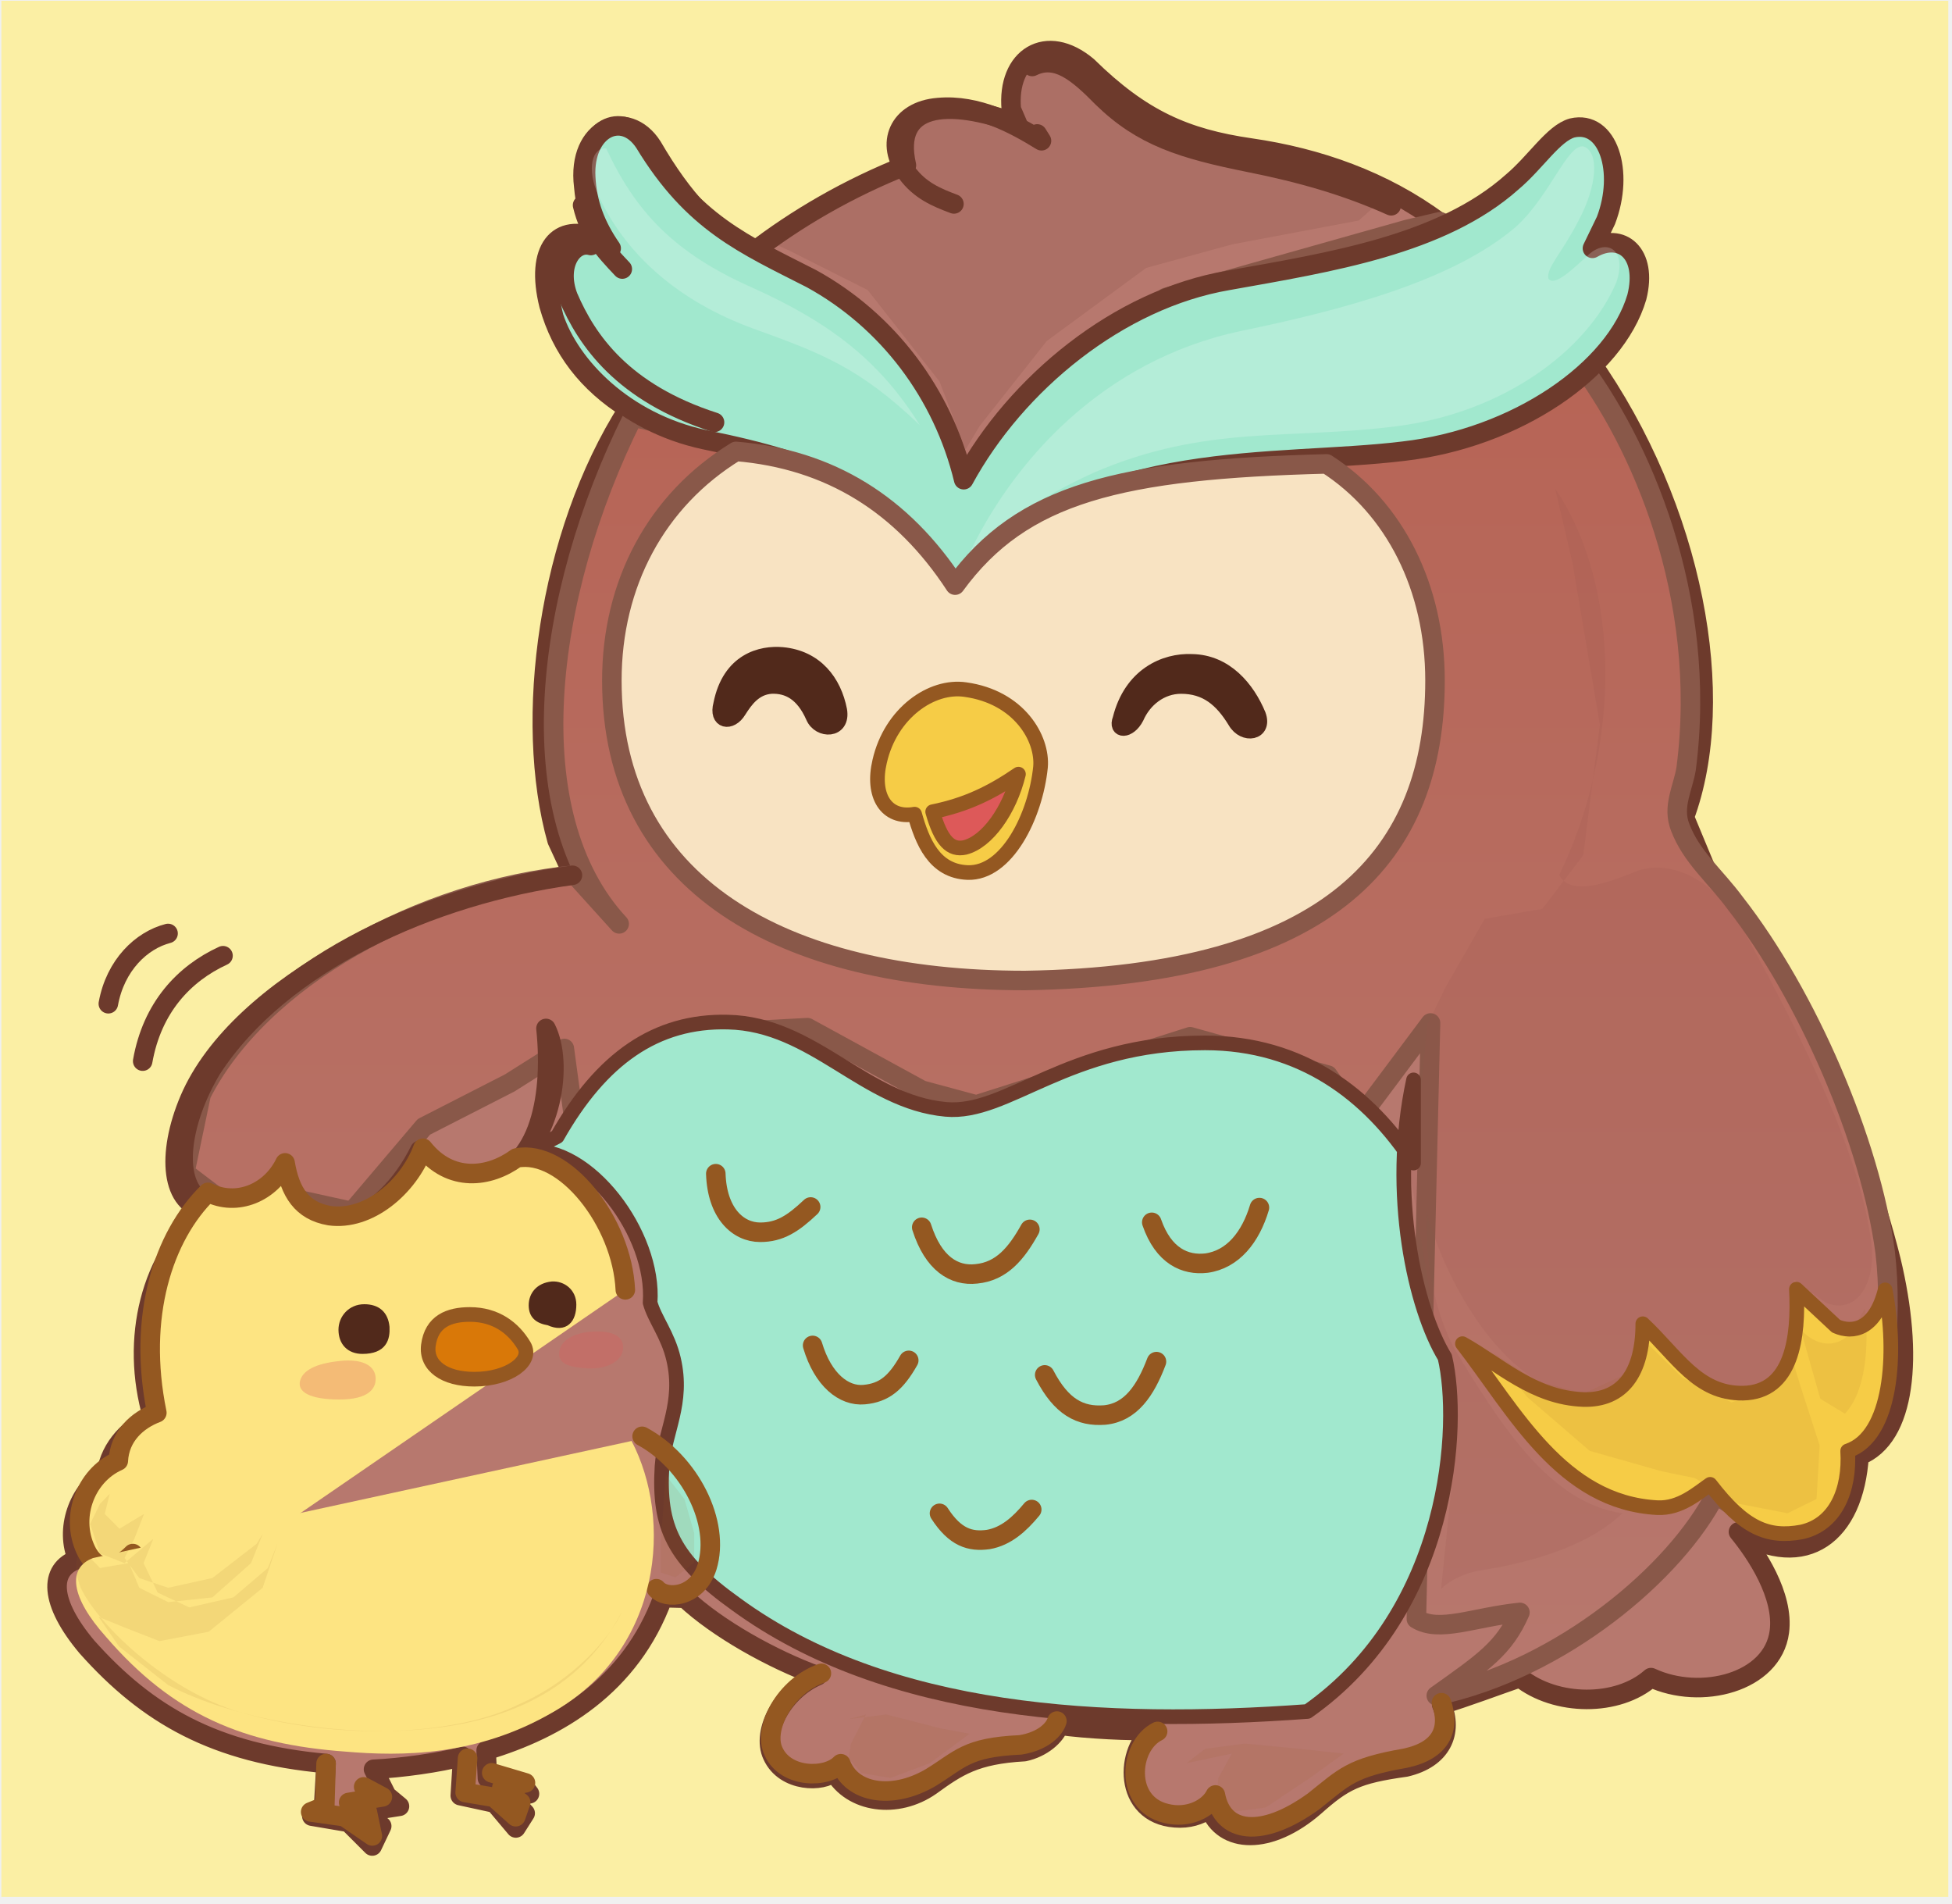
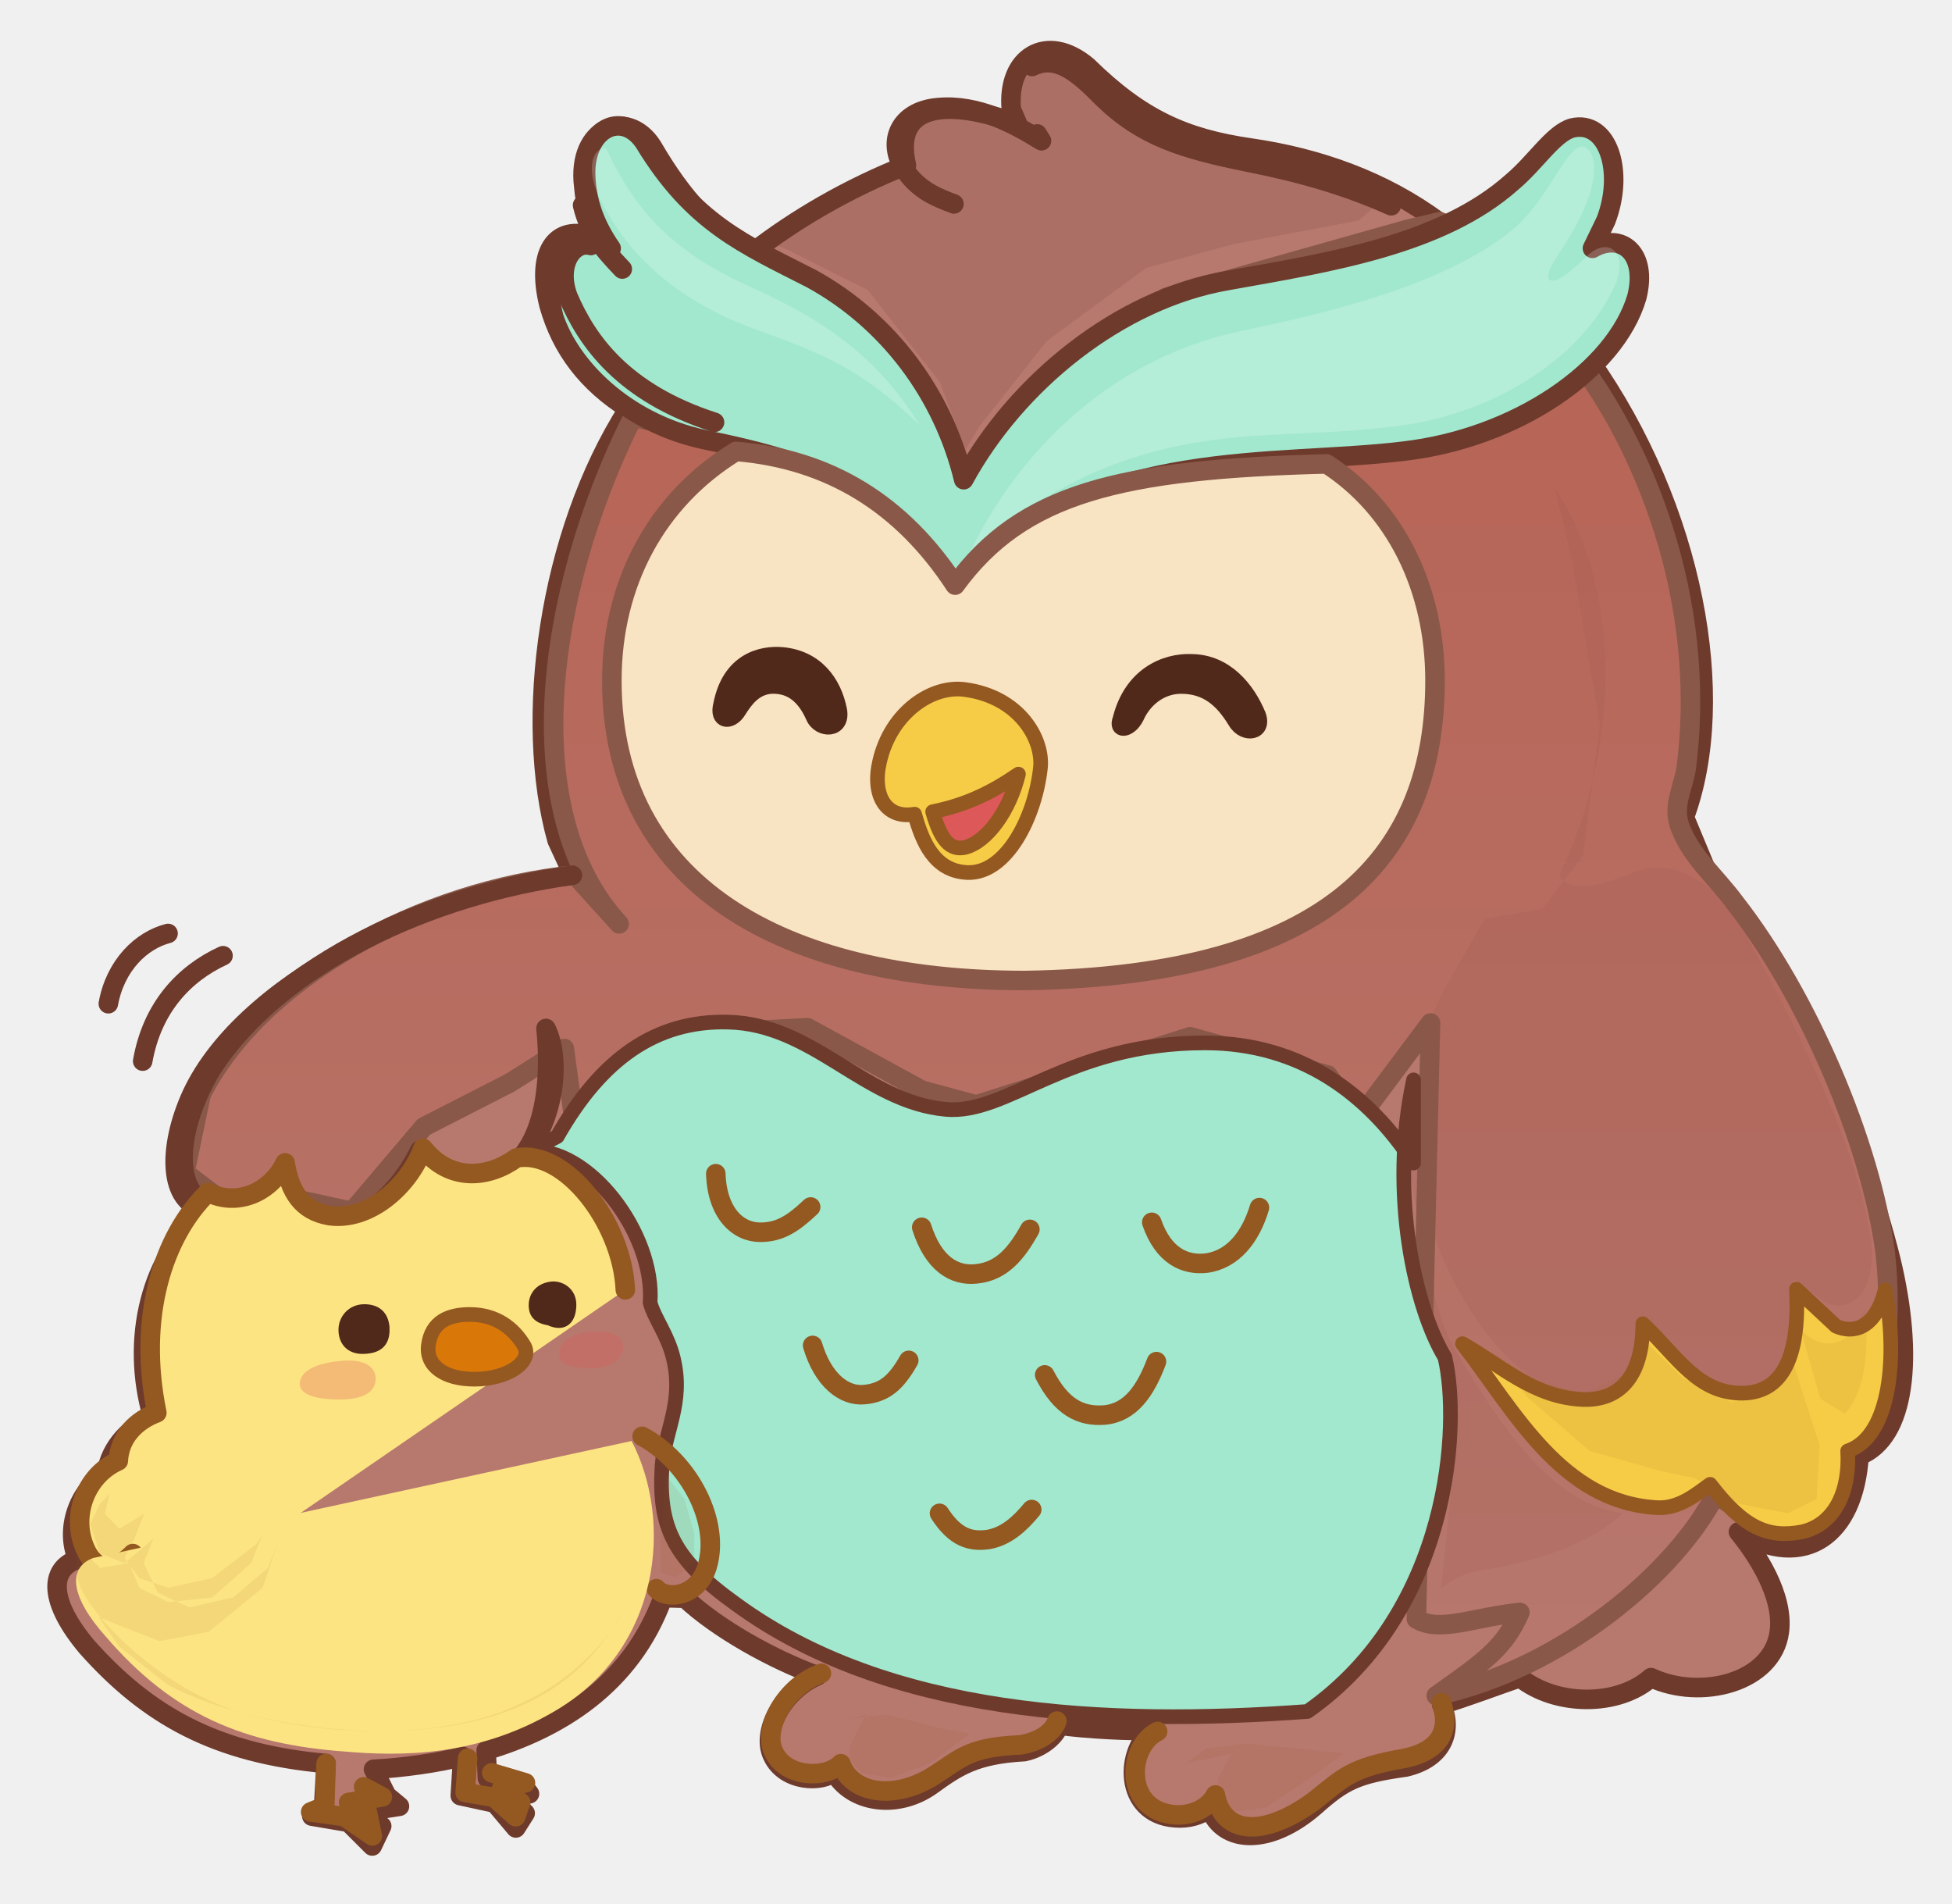
<svg xmlns="http://www.w3.org/2000/svg" width="200" height="195" viewBox="0 0 200 195" fill="none">
-   <path d="M 199.62,0.08 H 0.14 V 194.31 H 199.62 V 0.08 Z" fill="#FBEFA4" />
  <path d="M 172.58,83.71 C 177.12,71.48 173.57,52.09 162.86,36.91 L 147.41,22.71 C 141.75,18.52 135.05,16.16 128.13,15.16 C 121.44,14.19 116.93,12.21 111.43,6.81 C 107.24,3.27 103.12,5.85 103.62,11.21 L 104.26,12.69 C 97.03,10.02 91.42,10.59 92.87,16.93 C 86.94,19.28 81.62,22.37 77.09,25.87 C 73.13,23.76 70.02,20.48 66.83,15.01 C 64.29,11.02 59.06,12.99 59.81,19.08 C 59.97,20.88 60.36,22.65 61.19,24.42 C 57.16,22.71 54.81,25.52 56.25,31.26 C 57.52,35.76 60.19,39.23 64.38,41.87 C 56.12,54.78 53.61,73.79 57.08,86.09 L 58.72,89.63 C 43.37,91.7 24.47,100.88 19.43,112.61 C 17.01,118.28 17.51,123.48 21.19,123.91 C 15.39,128.63 13.31,137.16 15.64,145.15 C 13.43,146.11 11.29,148.16 10.91,150.9 C 7.96,152.73 6.63,156.66 7.96,159.72 C 4.94,160.75 5.07,164.15 8.91,168.71 C 15.13,175.69 22.01,179.62 33.41,180.65 L 33.15,185.15 L 31.95,186.04 L 35.72,186.68 L 38.14,189.1 L 39.11,187.06 L 37.22,185.61 L 40.93,185.03 L 39.62,183.94 L 38.27,181.24 C 41.12,181.11 45.02,180.56 47.41,179.92 L 47.16,183.94 L 50.71,184.71 L 52.85,187.25 L 53.81,185.74 L 52.11,183.94 L 54.25,183.75 L 53.62,182.92 L 49.94,182.16 L 49.81,179.31 C 57.17,177.11 64.62,172.71 67.92,163.66 L 70.19,163.72 C 73.52,166.84 79.11,169.96 83.77,171.66 C 80.31,173.11 77.95,177.36 79.15,179.84 C 80.42,182.6 84.32,182.6 85.45,181.51 C 87.25,184.71 91.91,185.35 95.37,182.92 C 98.11,180.94 99.91,179.71 104.95,179.43 C 106.75,179.05 108.19,177.81 108.51,176.72 C 111.24,177.11 116.15,177.36 118.01,177.23 C 115.06,179.71 115.25,186.23 120.91,186.23 C 122.24,186.23 123.31,185.74 123.94,185.22 C 125.32,188.92 130.11,189.04 134.71,185.03 C 137.66,182.41 138.99,181.71 144.03,181.01 C 147.71,180.15 148.91,177.49 147.71,174.61 C 150.06,173.91 153.52,172.61 155.73,171.85 C 159.41,174.79 165.76,174.86 169.16,171.85 C 174.26,174.23 181.62,172.36 182.31,167.16 C 182.81,163.43 179.92,159.11 178.12,156.92 C 184.94,160.94 189.98,157.24 190.48,149.13 C 195.27,147.29 196.11,138.95 193.75,129.11 C 190.42,115.69 183.25,100.32 175.24,90.11 L 172.58,83.71 Z" fill="#B7786E" stroke="#6D3A2C" stroke-width="2" stroke-linecap="round" stroke-linejoin="round" />
  <path d="M 161.63,36.91 C 168.04,45.25 175.05,61.04 172.76,78.74 C 172.44,80.72 171.31,82.63 172.15,84.75 C 173.31,87.81 175.73,89.72 177.81,92.54 C 185.17,101.97 191.64,116.96 193.15,128.26 C 193.94,134.91 193.28,145.86 189.09,147.74 C 188.71,155.73 183.67,158.92 175.79,153.05 C 171.71,161.04 160.06,170.95 147.16,173.7 C 152.04,170.23 154.12,168.84 155.73,165.17 C 150.94,165.66 147.48,167.29 145.12,165.84 L 146.57,104.79 L 139.21,114.63 L 136.05,110.13 L 121.94,106.2 L 100.03,113.18 L 94.44,111.67 L 82.73,105.27 L 72.02,105.85 L 63.21,113.31 L 59.15,117.24 L 57.82,107.4 L 52.23,110.93 L 43.43,115.43 L 36.07,124.1 L 29.19,122.59 L 23.6,123.65 L 18.94,120.11 L 20.61,112.12 C 26.64,100.2 43.18,91.15 58.91,89.63 L 63.44,94.64 C 53.05,83.47 55.65,61.17 64.85,42.72 L 75.43,45.13 L 98.11,59.75 L 101.13,47.9 L 119.46,30.47 L 144.22,23.49 L 147.55,22.71 C 152.91,25.19 157.16,30.93 161.63,36.91 Z" fill="url(#paint0_linear_116_246)" stroke="#895849" stroke-width="2" stroke-linecap="round" stroke-linejoin="round" />
  <path opacity="0.15" d="M 159.34,50.06 C 166.22,60.21 166.03,76.78 159.75,89.63 C 160.95,92.04 165.48,90.14 167.83,89.18 C 172.62,87.73 177.16,91.92 179.08,96.11 C 184.06,105.36 190.48,117.49 191.74,127.33 C 192.25,131.35 190.26,134.76 187.07,133.44 L 183.81,131.09 C 184.31,136.04 184.63,142.19 179.59,142.71 C 174.99,143.23 172.03,138.86 168.42,135.45 C 168.16,140.95 166.15,143.54 162.15,143.1 C 154.92,142.33 148.82,133.25 146.15,124.23 C 146.09,127.83 146.41,132.94 148.89,137.95 C 153.71,145.94 158.75,153.93 166.22,155.02 C 162.38,158.69 156.03,160.21 151.43,160.91 C 150.17,161.16 148.72,161.74 147.65,162.77 L 148.85,151.03 L 147.15,136.41 L 144.19,118.41 L 145.64,111.43 L 146.21,105.03 L 148.13,101.1 L 152.13,94.12 L 158.03,93.1 L 162.22,87.6 L 163.92,74.24 L 161.12,57.67 L 159.34,50.06 Z" fill="#945249" />
  <path d="M 98.74,49.14 C 104.13,39.23 114.65,30.64 125.81,28.73 C 136.27,26.86 147.71,25.09 154.94,18.64 C 157.36,16.6 159.16,13.65 161.08,13.11 C 164.76,12.25 166.46,17.58 164.54,22.59 L 163.16,25.44 C 166.11,23.74 168.84,25.93 167.71,30.43 C 165.51,37.92 155.35,44.9 143.77,46.22 C 130.75,47.81 112.05,45.7 100.03,58.55 L 98.52,60.42 L 97.86,60.23 C 91.45,50.39 84.09,47.44 72.14,45.03 C 63.95,43.26 58.42,37.52 56.75,32.51 C 55.37,27.18 57.23,23.03 62.62,25.44 C 61.04,23.15 60.14,20.86 60.01,18.14 C 59.75,13.21 63.75,11.15 66.04,14.62 C 71.02,22.84 76.25,25.03 83.13,28.54 C 90.95,32.83 96.61,40.32 98.74,49.14 Z" fill="#A1E8CE" stroke="#6D3A2C" stroke-width="2" stroke-linecap="round" stroke-linejoin="round" />
  <path opacity="0.2" d="M 62.11,15.2 C 65.13,21.72 69.13,25.93 76.96,29.41 C 85.15,33.08 90.19,37.04 94.25,43.56 C 88.03,37.61 84.09,36.16 77.15,33.65 C 69.72,30.93 64.26,26.3 61.37,20.16 C 60.01,17.25 60.71,15.07 62.11,15.2 Z" fill="white" />
  <path opacity="0.2" d="M 162.28,15.01 C 163.86,15.59 163.66,19.02 161.74,22.59 C 160.04,25.93 158.4,27.44 158.65,28.54 C 159.28,29.4 161.14,27.56 162.81,26.05 C 164.67,24.4 166.74,25.61 165.61,28.92 C 162.59,36.03 153.91,42.25 143.26,43.64 C 132.23,45.09 123.62,43.45 112.11,48.4 C 106.52,50.94 102.46,53.76 99.06,57.23 C 103.66,47.32 112.92,36.91 127.16,33.9 C 137.74,31.71 148.91,28.73 155.32,23.23 C 158.84,20.04 160.64,14.62 162.28,15.01 Z" fill="white" />
  <path opacity="0.15" d="M 106.14,6.81 C 108.28,6.23 110.14,7.47 113.09,10.52 C 117.15,14.54 122.19,16.06 128.6,17.51 C 133.13,18.54 137.45,19.56 140.91,21.08 L 139.21,22.59 L 126.25,25.03 L 117.44,27.44 L 107.25,34.93 L 100.37,43.64 L 98.93,46.05 L 96.26,39.07 L 88.9,29.71 L 81.01,25.74 L 79.47,25.03 C 84.16,21.72 89.01,19.09 93.99,17.51 L 92.86,15.01 C 92.35,11.95 95.62,10.08 100.15,10.94 L 105.19,12.69 C 103.75,10.46 103.81,7.66 106.14,6.81 Z" fill="#6D3A2C" />
  <path d="M 105.76,6.81 C 108.21,5.59 110.35,7.35 112.96,10.01 C 117.02,13.97 121.11,15.26 128.05,16.65 C 133.34,17.71 137.94,19.02 142.54,21.08" stroke="#6D3A2C" stroke-width="2" stroke-linecap="round" stroke-linejoin="round" />
  <path d="M 106.27,13.72 L 106.71,14.42 C 103.91,12.69 100.16,10.65 96.13,11.02 C 92.04,11.34 90.66,14.75 92.92,17.7 C 94.25,19.51 95.95,20.22 97.74,20.89" stroke="#6D3A2C" stroke-width="2" stroke-linecap="round" stroke-linejoin="round" />
  <path d="M 63.76,27.56 C 61.83,25.52 60.39,23.94 59.69,21.02" stroke="#6D3A2C" stroke-width="2" stroke-linecap="round" stroke-linejoin="round" />
  <path d="M 73.21,43.26 C 63.82,40.24 60.14,34.91 58.21,30.41 C 56.95,27.12 58.74,24.65 60.54,25.15" stroke="#6D3A2C" stroke-width="2" stroke-linecap="round" stroke-linejoin="round" />
  <path d="M 147.03,69.71 C 147.03,87.41 136.63,99.95 105.01,100.44 C 80.12,100.44 62.69,90.6 62.69,69.71 C 62.69,59.81 67.22,51.25 75.41,46.24 C 85.06,47.04 92.48,51.71 97.86,59.94 C 104.74,50.51 114.74,48.07 135.92,47.52 C 142.92,52.02 147.03,60.2 147.03,69.71 Z" fill="#F8E3C2" stroke="#895849" stroke-width="2" stroke-linecap="round" stroke-linejoin="round" />
  <path d="M 73.84,72.12 C 74.74,67.62 78.01,66.85 80.15,67.04 C 83.61,67.36 85.47,69.84 86.04,72.75 C 86.42,74.95 83.93,74.95 83.3,73.43 C 82.23,71.02 80.72,70.25 79.02,70.32 C 77.32,70.44 76.41,71.73 75.72,72.82 C 74.88,74.21 73.34,73.96 73.84,72.12 Z" fill="#51291B" stroke="#51291B" stroke-width="1.5" stroke-linecap="round" stroke-linejoin="round" />
  <path d="M 114.75,73.64 C 115.88,69.14 119.34,67.62 122.13,67.75 C 125.59,67.81 127.82,70.51 128.95,73.23 C 129.65,75.11 127.45,75.49 126.54,73.91 C 125.16,71.64 123.56,70.32 121.01,70.32 C 118.94,70.32 117.24,71.7 116.46,73.49 C 115.68,75.01 114.24,74.95 114.75,73.64 Z" fill="#51291B" stroke="#51291B" stroke-width="1.5" stroke-linecap="round" stroke-linejoin="round" />
  <path d="M 90.13,77.99 C 91.26,73.04 95.45,70.13 98.91,70.64 C 104.44,71.41 106.86,75.66 106.61,78.57 C 106.1,83.59 103.15,89.51 99.15,89.38 C 95.69,89.25 94.49,86.16 93.71,83.4 C 90.76,83.92 89.31,81.45 90.13,77.99 Z" fill="#F6CC46" stroke="#945821" stroke-width="1.5" stroke-linecap="round" stroke-linejoin="round" />
  <path d="M 95.56,83.15 C 96.41,86.16 97.41,87.12 98.86,86.81 C 101.15,86.23 103.44,83.03 104.35,79.3 C 101.55,81.21 99.03,82.44 95.56,83.15 Z" fill="#DD5959" stroke="#945821" stroke-width="1.5" stroke-linecap="round" stroke-linejoin="round" />
  <path d="M 144.83,110.62 C 142.29,122.34 145.02,134.08 148.04,139.03 C 149.65,145.82 148.72,164.98 133.96,175.32 C 113.11,176.84 90.95,175.67 75.43,164.34 C 68.96,159.72 67.45,156.41 67.83,150.2 C 68.08,146.66 70.07,143.75 69.01,139.22 C 68.44,136.75 67.06,135.1 66.61,133.44 C 67.12,126.39 60.24,117.31 54.14,117.95 L 57.09,116.43 C 61.62,108.44 67.22,104.51 74.58,104.7 C 83.38,104.89 88.55,112.88 96.91,113.64 C 103.25,114.22 109.32,106.83 123.46,106.83 C 133.38,106.83 140.26,112.16 144.83,119.14 V 110.62 Z" fill="#A1E8CE" stroke="#6D3A2C" stroke-width="1.5" stroke-linecap="round" stroke-linejoin="round" />
  <path d="M 149.84,137.64 C 155.23,144.62 160.02,153.92 169.81,154.44 C 172.16,154.56 173.96,152.91 175.22,152.05 C 178.68,156.55 181.13,157.57 184.59,156.93 C 188.05,156.17 189.56,152.66 189.31,148.63 C 193.84,147.12 194.41,138.59 193.15,132.13 C 192.15,136.16 189.85,136.62 188.12,135.85 L 184.06,132.06 C 184.31,137.01 183.62,142.62 178.58,142.71 C 173.92,142.77 171.84,138.91 168.32,135.6 C 168.32,140.61 166.24,143.49 162.21,143.36 C 157.11,143.17 153.65,139.76 149.84,137.64 Z" fill="#F6CC46" stroke="#945821" stroke-width="1.5" stroke-linecap="round" stroke-linejoin="round" />
  <path opacity="0.1" d="M 189.03,144.81 L 186.51,143.29 L 184.53,136.31 L 183.62,135.04 L 184.47,136.16 C 186.54,138.46 188.96,137.76 189.81,136.16 L 191.07,134.07 C 191.51,137.76 191.19,142.52 189.03,144.81 Z" fill="#945821" />
  <path opacity="0.1" d="M 173.64,151.41 L 170.24,150.71 L 162.88,148.62 L 156.47,143.1 L 153.01,138.6 L 157.54,141.51 L 162.33,142.71 L 166.86,140.62 L 168.31,137.15 L 172.37,141.12 L 177.41,143.66 L 181.94,142.14 L 183.61,139.16 L 184.52,142.14 L 186.44,148.06 L 186.12,153.55 L 183.16,155.01 L 178.18,154.05 L 173.64,151.41 Z" fill="#945821" />
  <path d="M 84.16,171.41 C 80.42,172.73 78.13,177.1 79.26,179.43 C 80.52,182.19 84.71,182.19 86.15,180.67 C 87.22,183.62 91.28,184.45 95.31,182.12 C 98.39,180.25 98.96,178.99 104.55,178.74 C 106.91,178.36 108.04,177.13 108.29,176.3" stroke="#945821" stroke-width="2" stroke-linecap="round" stroke-linejoin="round" />
  <path d="M 118.61,177.36 C 115.65,178.81 115.15,184.73 119.47,185.76 C 121.76,186.34 123.84,185.25 124.53,183.87 C 125.25,187.77 129.22,188.41 134.61,184.51 C 137.73,182.03 138.42,181.07 143.95,180.11 C 147.63,179.34 148.63,177.15 147.69,174.42" stroke="#945821" stroke-width="2" stroke-linecap="round" stroke-linejoin="round" />
  <path opacity="0.1" d="M 86.93,176.11 L 88.73,175.62 L 87.19,178.61 L 86.93,180.12 L 88.29,181.64 L 91.25,182.13 L 95.28,180.61 L 99.34,177.6 L 96.38,177.05 L 90.79,175.62 L 86.93,176.11 Z" fill="#945821" />
  <path opacity="0.1" d="M 121.56,180.61 L 123.92,180.12 L 126.21,179.63 L 124.83,182.13 L 124.64,184.14 L 126.21,185.61 L 129.67,185.16 L 134.21,182.13 L 137.67,179.63 L 133.13,179.14 L 127.54,178.61 L 123.48,179.14 L 121.56,180.61 Z" fill="#945821" />
  <path opacity="0.1" d="M 68.21,151.09 L 70.13,153.57 L 71.13,157.05 V 160.06 L 69.21,161.58 L 67.7,161.09 V 158.08 L 68.21,151.09 Z" fill="#945821" />
  <path d="M 65.79,147.13 C 70.71,149.79 73.83,156.01 72.45,160.5 C 71.45,163.66 68.25,163.91 67.25,162.74" stroke="#945821" stroke-width="2" stroke-linecap="round" stroke-linejoin="round" />
  <path d="M 10.85,160.18 C 7.39,158.66 8.14,154.64 12.14,152.1 C 12.33,149.44 14.75,147.74 16.45,147.1 C 14.16,138.65 15.61,128.81 22.26,122.9 C 24.71,123.92 27.16,123.67 29.33,121.13 C 30.02,123.61 32.04,125.26 35.06,125.01 C 38.25,124.69 41.31,121.32 43.01,117.84 C 44.21,119.82 46.13,120.85 49.02,120.72 C 55.02,120.33 56.72,112.84 55.94,105.35 C 57.74,108.89 56.67,116.88 51.57,120.35 C 48.31,122.19 45.22,120.61 43.42,118.01 C 41.06,122.03 37.6,125.44 33.86,125.01 C 31.19,124.62 29.61,122.99 29.11,120.45 C 27.12,123.11 23.29,124.69 20.49,122.92 C 17.7,120.94 18.42,114.96 21.68,109.5 C 28.74,98.61 44.16,91.63 58.65,89.66" stroke="#6D3A2C" stroke-width="2" stroke-linecap="round" stroke-linejoin="round" />
  <path d="M 11.1,102.82 C 11.82,98.86 14.49,96.32 17.22,95.62" stroke="#6D3A2C" stroke-width="2" stroke-linecap="round" stroke-linejoin="round" />
  <path d="M 14.62,108.7 C 15.59,103.21 18.85,99.74 22.85,97.9" stroke="#6D3A2C" stroke-width="2" stroke-linecap="round" stroke-linejoin="round" />
  <path d="M 16.26,146.12 L 17.17,145.69" stroke="#945821" stroke-width="2" stroke-linecap="round" stroke-linejoin="round" />
  <path d="M 64.07,132.13 C 63.75,125.15 57.82,117.66 52.91,118.62 C 50.11,120.66 46.14,121.15 43.34,117.62 C 41.83,121.64 37.74,125.08 33.77,124.53 C 30.91,124.04 29.71,122.1 29.21,119.12 C 27.76,122.14 24.3,123.65 21.31,122.14 C 16.72,126.63 14.05,134.88 16.07,144.72 C 14.05,145.48 12.25,147.11 12.12,149.65 C 8.66,151.17 7.06,155.66 8.98,159.14 C 10.24,161.26 12.1,160.68 13.61,159.14 C 12.7,162.15 15.22,165.07 19.75,164.04 C 23.52,163.08 25.75,160.1 26.95,157.63" fill="#FDE482" stroke="#945821" stroke-width="2" stroke-linecap="round" stroke-linejoin="round" />
  <path d="M 64.71,147.61 C 68.9,155.6 67.93,168.96 56.6,175.42 C 48.84,179.92 41.12,179.92 35.4,179.43 C 24.97,178.67 17.73,175.65 10.85,167.66 C 7.24,163.63 6.86,160.62 9.53,159.6" fill="#FDE482" />
  <path opacity="0.1" d="M 63.71,165.11 C 60.44,171.41 54.25,176.17 43.43,177.13 C 34.75,177.96 23.91,176.11 17.23,172.61 L 12.19,168.65 L 10.11,165.63 L 12.63,166.66 L 16.34,168.11 L 21.38,167.15 L 26.91,162.65 L 28.42,158.15 L 27.45,160.62 L 23.92,163.63 L 19.39,164.66 L 16.16,163.14 L 14.71,160.12 L 15.71,157.63 L 12.76,160.12 L 10.24,159.13 L 9.24,156.11 L 10.24,154.06 L 11.24,153.03 L 10.73,155.08 L 12.24,156.6 L 14.76,155.08 L 13.76,157.63 L 12.76,159.6 L 14.27,161.65 L 17.23,162.65 L 21.76,161.65 L 26.29,158.15 L 26.92,157.12 L 25.72,160.12 L 21.76,163.63 L 17.23,164.12 L 14.27,162.65 L 13.21,160.12 L 10.25,160.62 L 8.27,158.61 C 7.76,159.6 7.51,160.62 8.27,162.65 C 10.19,166.67 17.62,173.66 25.44,175.63 C 35.63,178.39 47.11,177.62 53.11,174.61 C 58.83,172.13 62.6,167.63 63.71,165.11 Z" fill="#945821" />
  <path d="M 33.41,180.65 L 33.28,185.02 L 31.83,185.61 L 35.29,186.1 L 38.15,188.07 L 37.64,185.61 L 35.72,184.64 L 39.18,184.07 L 37.26,183.04" stroke="#945821" stroke-width="2" stroke-linecap="round" stroke-linejoin="round" />
  <path d="M 47.91,180.11 L 47.66,183.62 L 50.61,184.11 L 52.84,186.1 L 53.35,184.64 L 51.42,183.12 L 53.84,182.63 L 50.38,181.6" stroke="#945821" stroke-width="2" stroke-linecap="round" stroke-linejoin="round" />
  <path d="M 37.13,138.34 C 39.32,138.34 39.62,137.11 39.56,135.94 C 39.43,134.62 38.65,133.95 37.32,133.95 C 35.94,133.95 35.03,135.04 35.03,136.21 C 35.03,137.5 35.81,138.34 37.13,138.34 Z" fill="#51291B" stroke="#51291B" stroke-width="0.7" stroke-linecap="round" stroke-linejoin="round" />
  <path d="M 56.22,135.42 C 57.92,136.19 58.7,135.16 58.7,133.64 C 58.7,132.32 57.63,131.56 56.57,131.62 C 55.21,131.75 54.52,132.65 54.52,133.71 C 54.52,134.73 55.09,135.23 56.22,135.42 Z" fill="#51291B" stroke="#51291B" stroke-width="0.7" stroke-linecap="round" stroke-linejoin="round" />
  <path d="M 43.89,137.82 C 44.21,135.35 46.01,134.65 48.14,134.65 C 50.81,134.65 52.61,136.04 53.68,137.82 C 54.65,139.41 52.13,141.28 48.61,141.28 C 45.52,141.28 43.63,139.9 43.89,137.82 Z" fill="#D97808" stroke="#945821" stroke-width="1.5" stroke-linecap="round" stroke-linejoin="round" />
  <path opacity="0.3" d="M 34.78,143.36 C 37.73,143.36 38.49,142.27 38.49,141.25 C 38.49,140.01 37.36,139.25 35.22,139.38 C 32.77,139.57 31.07,140.21 30.75,141.44 C 30.43,142.61 31.81,143.36 34.78,143.36 Z" fill="#DD5959" />
  <path opacity="0.3" d="M 59.75,140.14 C 62.11,140.4 63.78,139.44 63.84,138.11 C 63.91,136.82 62.65,136.28 60.66,136.41 C 58.74,136.53 57.36,137.36 57.29,138.59 C 57.23,139.55 58.01,139.99 59.75,140.14 Z" fill="#DD5959" />
  <path d="M 83.26,137.82 C 84.32,141.36 86.46,143.05 88.54,142.86 C 90.61,142.67 91.81,141.65 93.11,139.35" stroke="#945821" stroke-width="2" stroke-linecap="round" stroke-linejoin="round" />
  <path d="M 107.04,140.84 C 108.74,144.11 110.66,145.14 113.18,144.95 C 115.85,144.69 117.36,142.46 118.49,139.48" stroke="#945821" stroke-width="2" stroke-linecap="round" stroke-linejoin="round" />
  <path d="M 96.26,155.02 C 97.86,157.5 99.41,157.96 101.27,157.7 C 103.07,157.38 104.45,156.15 105.71,154.63" stroke="#945821" stroke-width="2" stroke-linecap="round" stroke-linejoin="round" />
  <path d="M 94.44,125.72 C 95.63,129.45 97.77,130.74 100.03,130.49 C 102.63,130.24 104.14,128.4 105.52,125.93" stroke="#945821" stroke-width="2" stroke-linecap="round" stroke-linejoin="round" />
  <path d="M 73.34,120.23 C 73.47,124.26 75.6,126.23 77.89,126.23 C 79.9,126.23 81.26,125.34 83.06,123.64" stroke="#945821" stroke-width="2" stroke-linecap="round" stroke-linejoin="round" />
  <path d="M 118.01,125.21 C 119.21,128.68 121.44,129.64 123.61,129.39 C 126.34,129.01 128.14,126.71 129.04,123.7" stroke="#945821" stroke-width="2" stroke-linecap="round" stroke-linejoin="round" />
  <defs>
    <linearGradient id="paint0_linear_116_246" x1="106.683" y1="22.706" x2="106.683" y2="174.729" gradientUnits="userSpaceOnUse">
      <stop stop-color="#B76253" />
      <stop offset="1" stop-color="#B7786E" />
    </linearGradient>
  </defs>
</svg>
